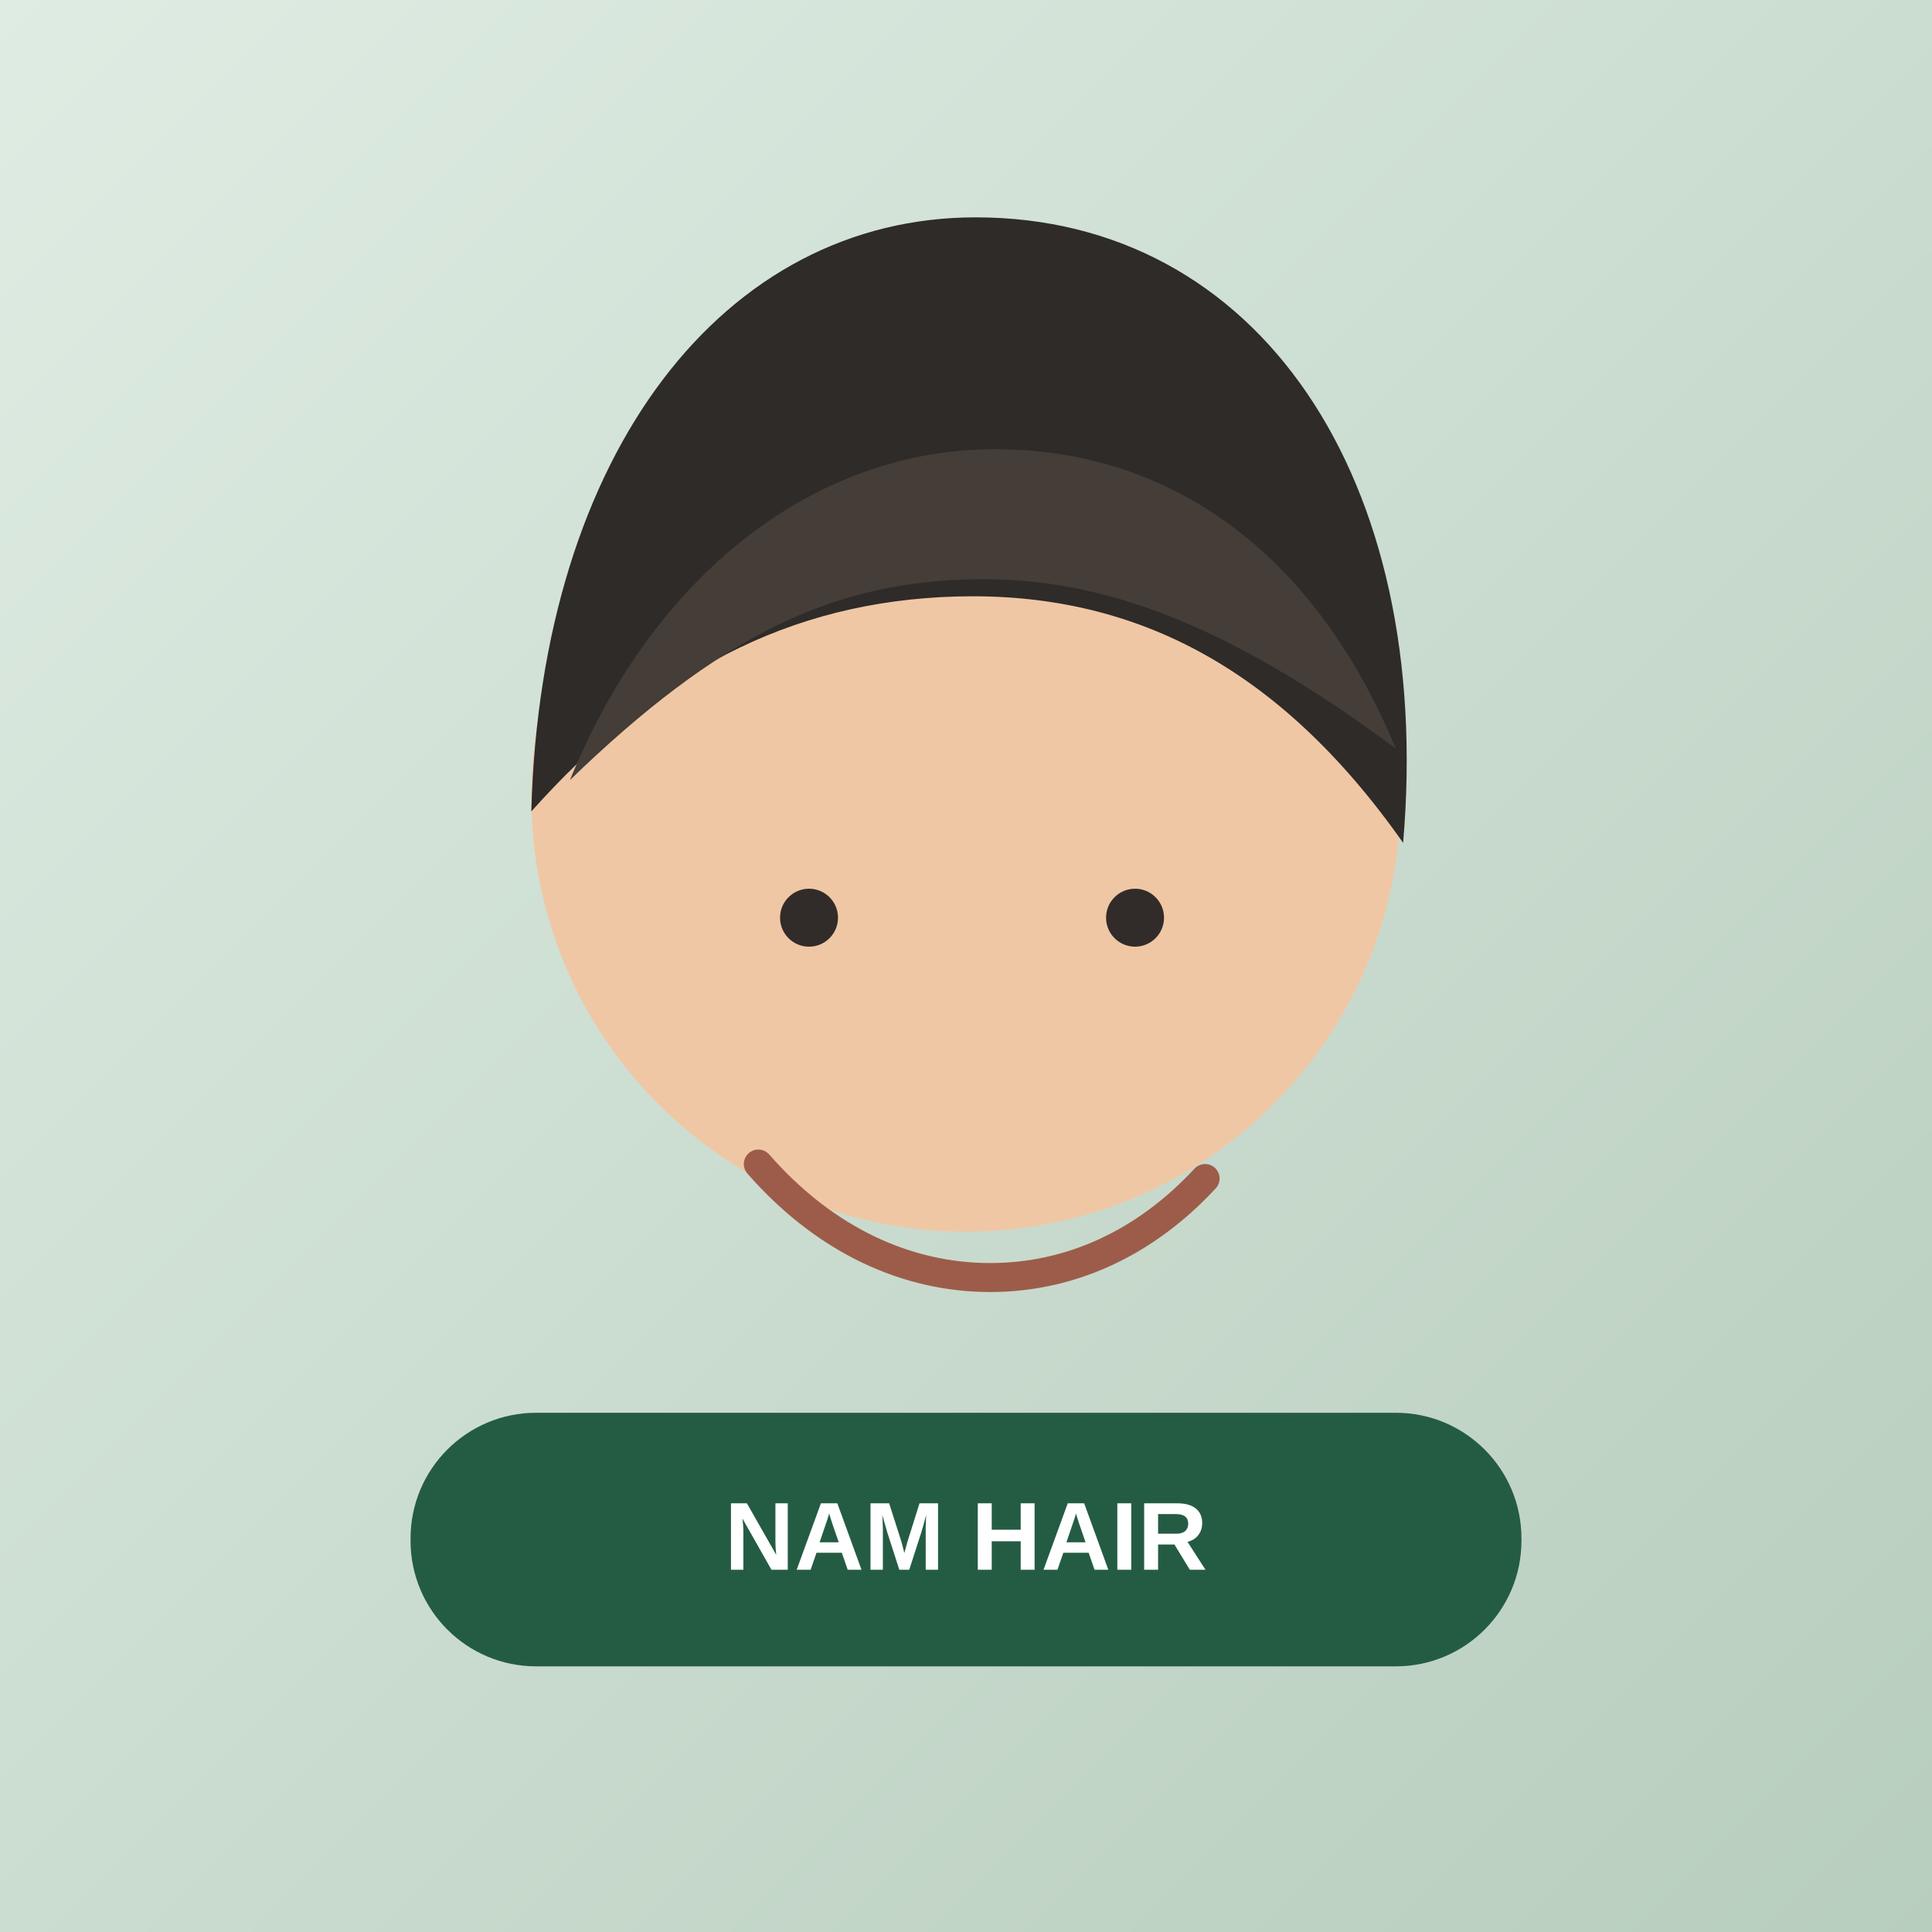
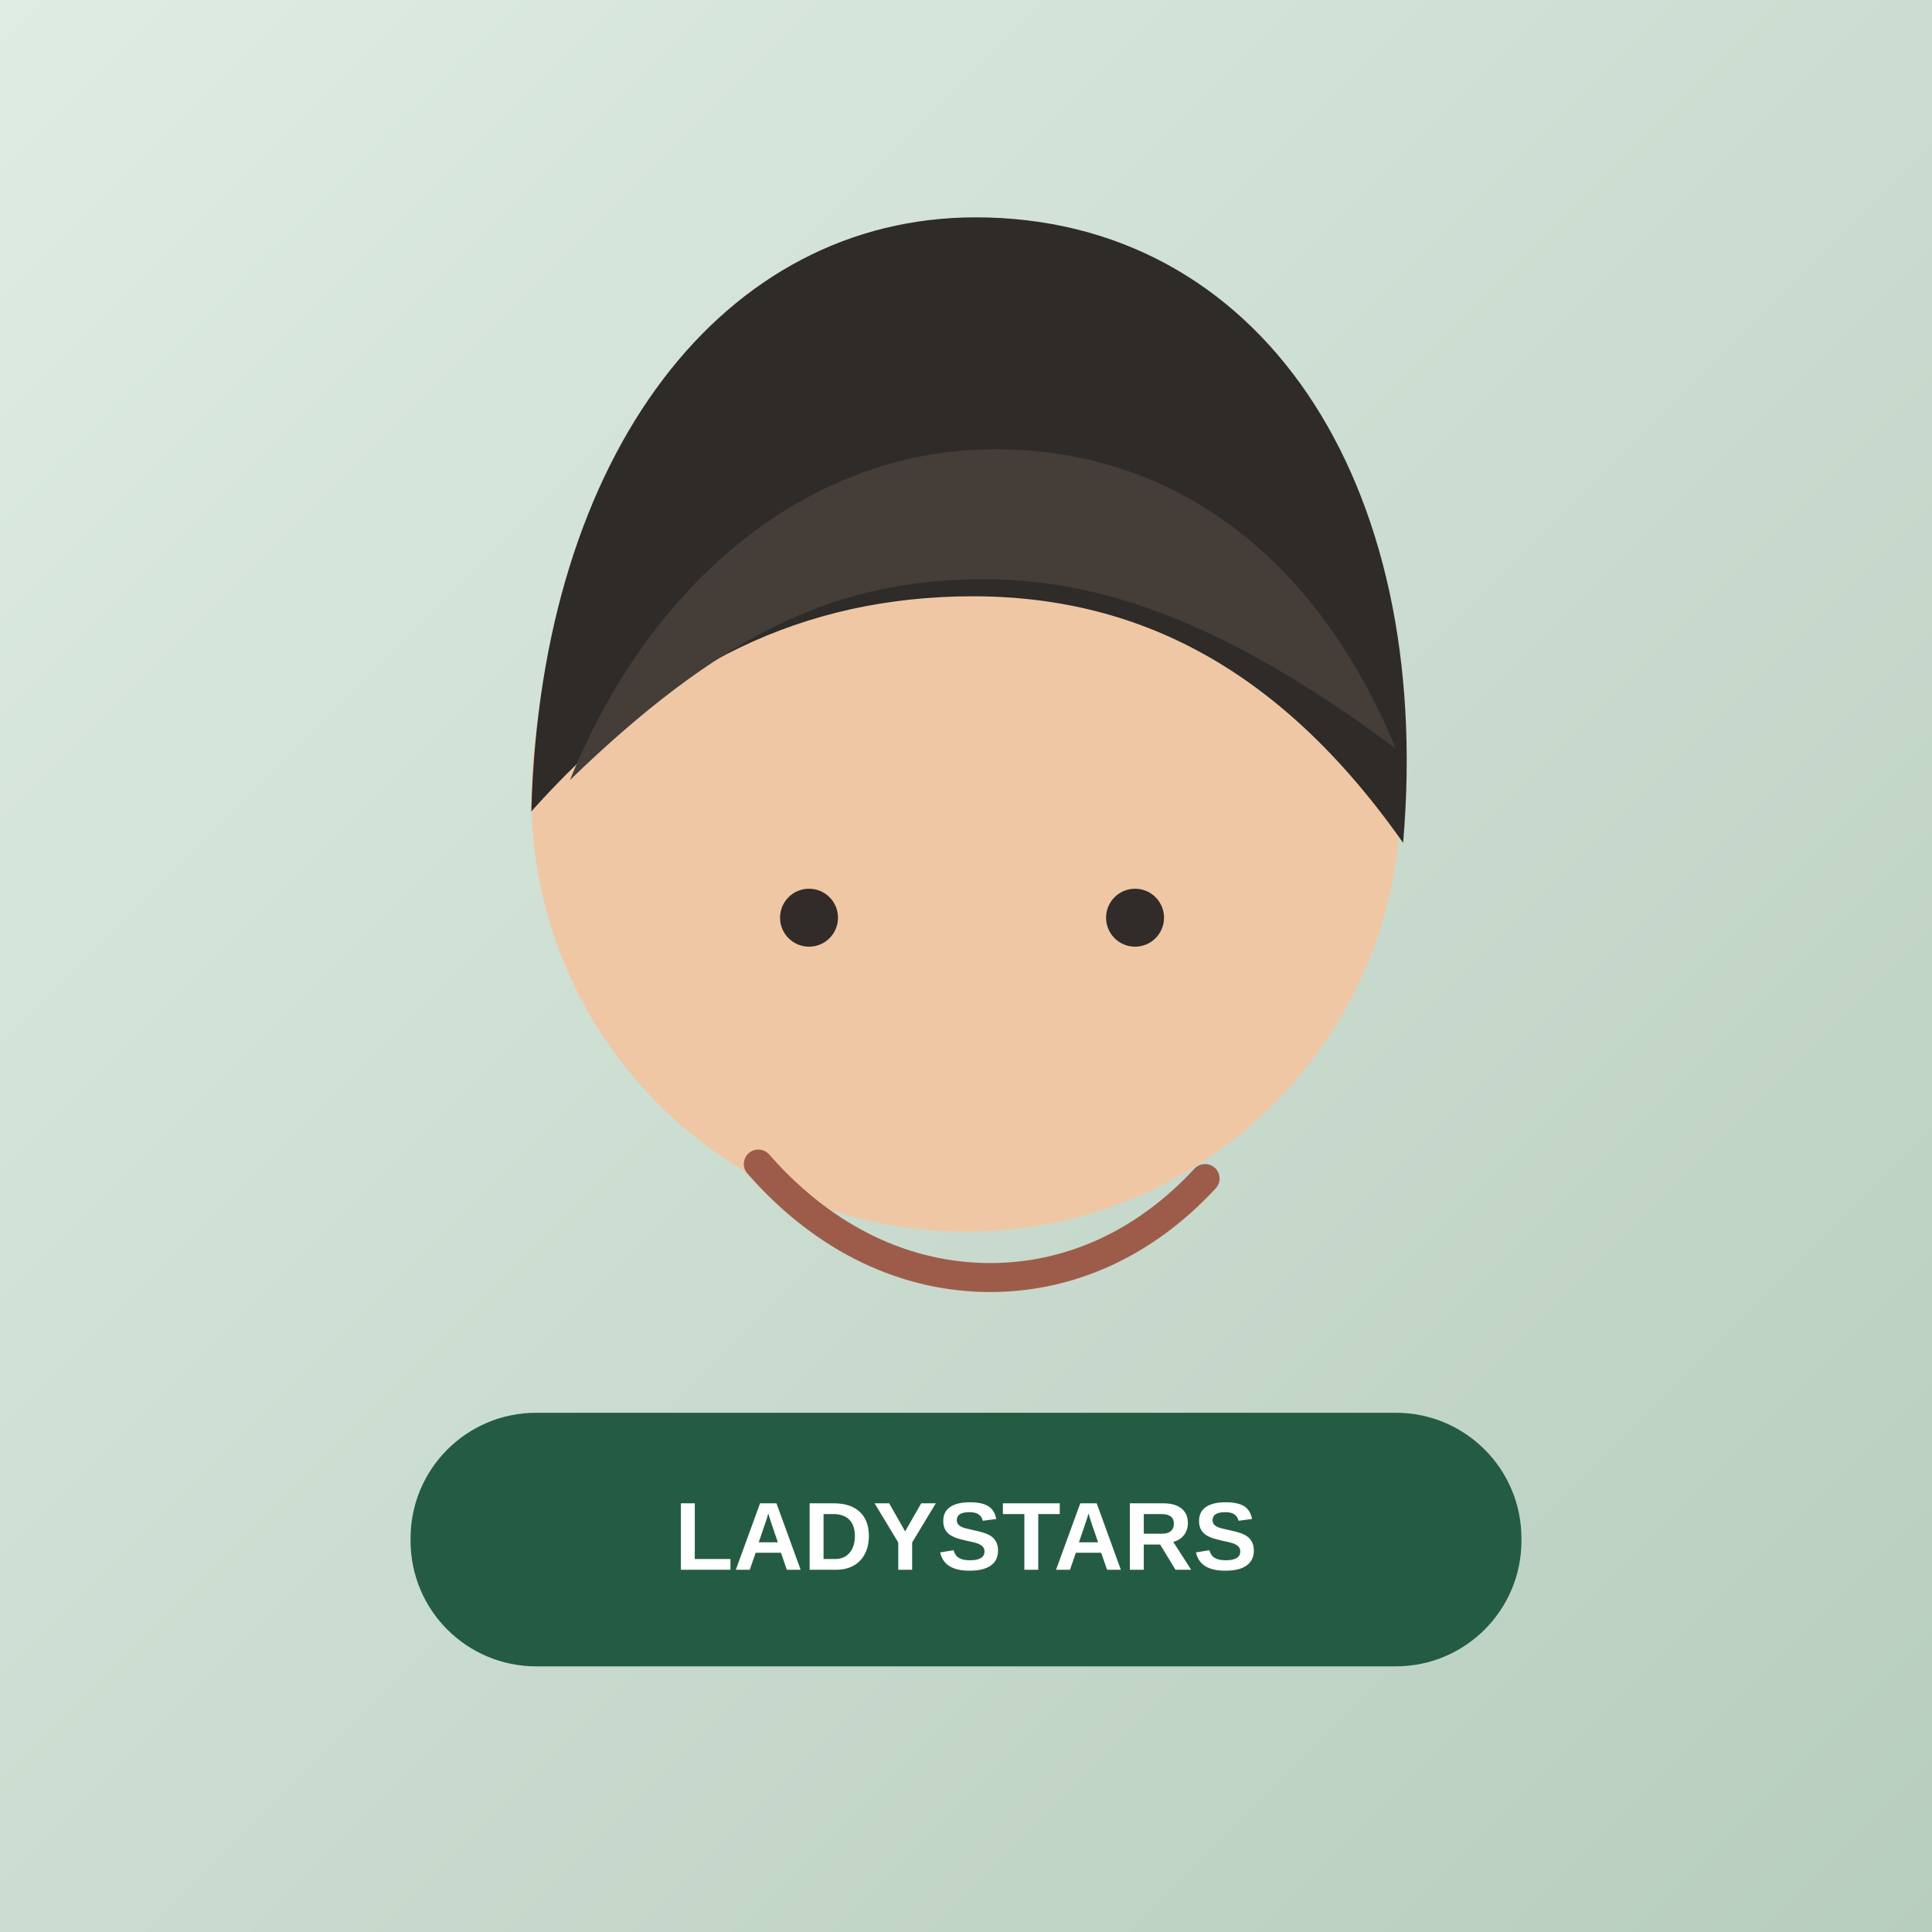
<svg xmlns="http://www.w3.org/2000/svg" viewBox="0 0 800 800" role="img" aria-labelledby="title desc">
  <defs>
    <linearGradient id="bg" x1="0" y1="0" x2="1" y2="1">
      <stop stop-color="#dfece3" />
      <stop offset="1" stop-color="#b7cdbd" />
    </linearGradient>
  </defs>
  <rect width="800" height="800" fill="url(#bg)" />
  <circle cx="400" cy="330" r="180" fill="#f0c7a5" />
  <path d="M220 336c4-149 80-246 184-246 117 0 190 108 177 259-52-74-113-104-185-102-70 2-125 32-176 89z" fill="#2e2b29" />
  <path d="M236 323c35-86 102-137 176-137 72 0 132 42 166 124-74-55-127-72-179-70-55 2-101 23-163 83z" fill="#443d38" />
  <path d="M314 482c28 32 62 47 96 47 33 0 64-14 89-41" fill="none" stroke="#9d5c4a" stroke-width="12" stroke-linecap="round" />
  <circle cx="335" cy="380" r="12" fill="#312c29" />
  <circle cx="470" cy="380" r="12" fill="#312c29" />
  <rect x="170" y="585" width="460" height="105" rx="52" fill="#245c43" />
-   <text x="400" y="650" text-anchor="middle" fill="white" font-family="Arial, sans-serif" font-size="40" font-weight="700">NAM HAIR</text>
+   <text x="400" y="650" text-anchor="middle" fill="white" font-family="Arial, sans-serif" font-size="40" font-weight="700">LADYSTARS</text>
</svg>
